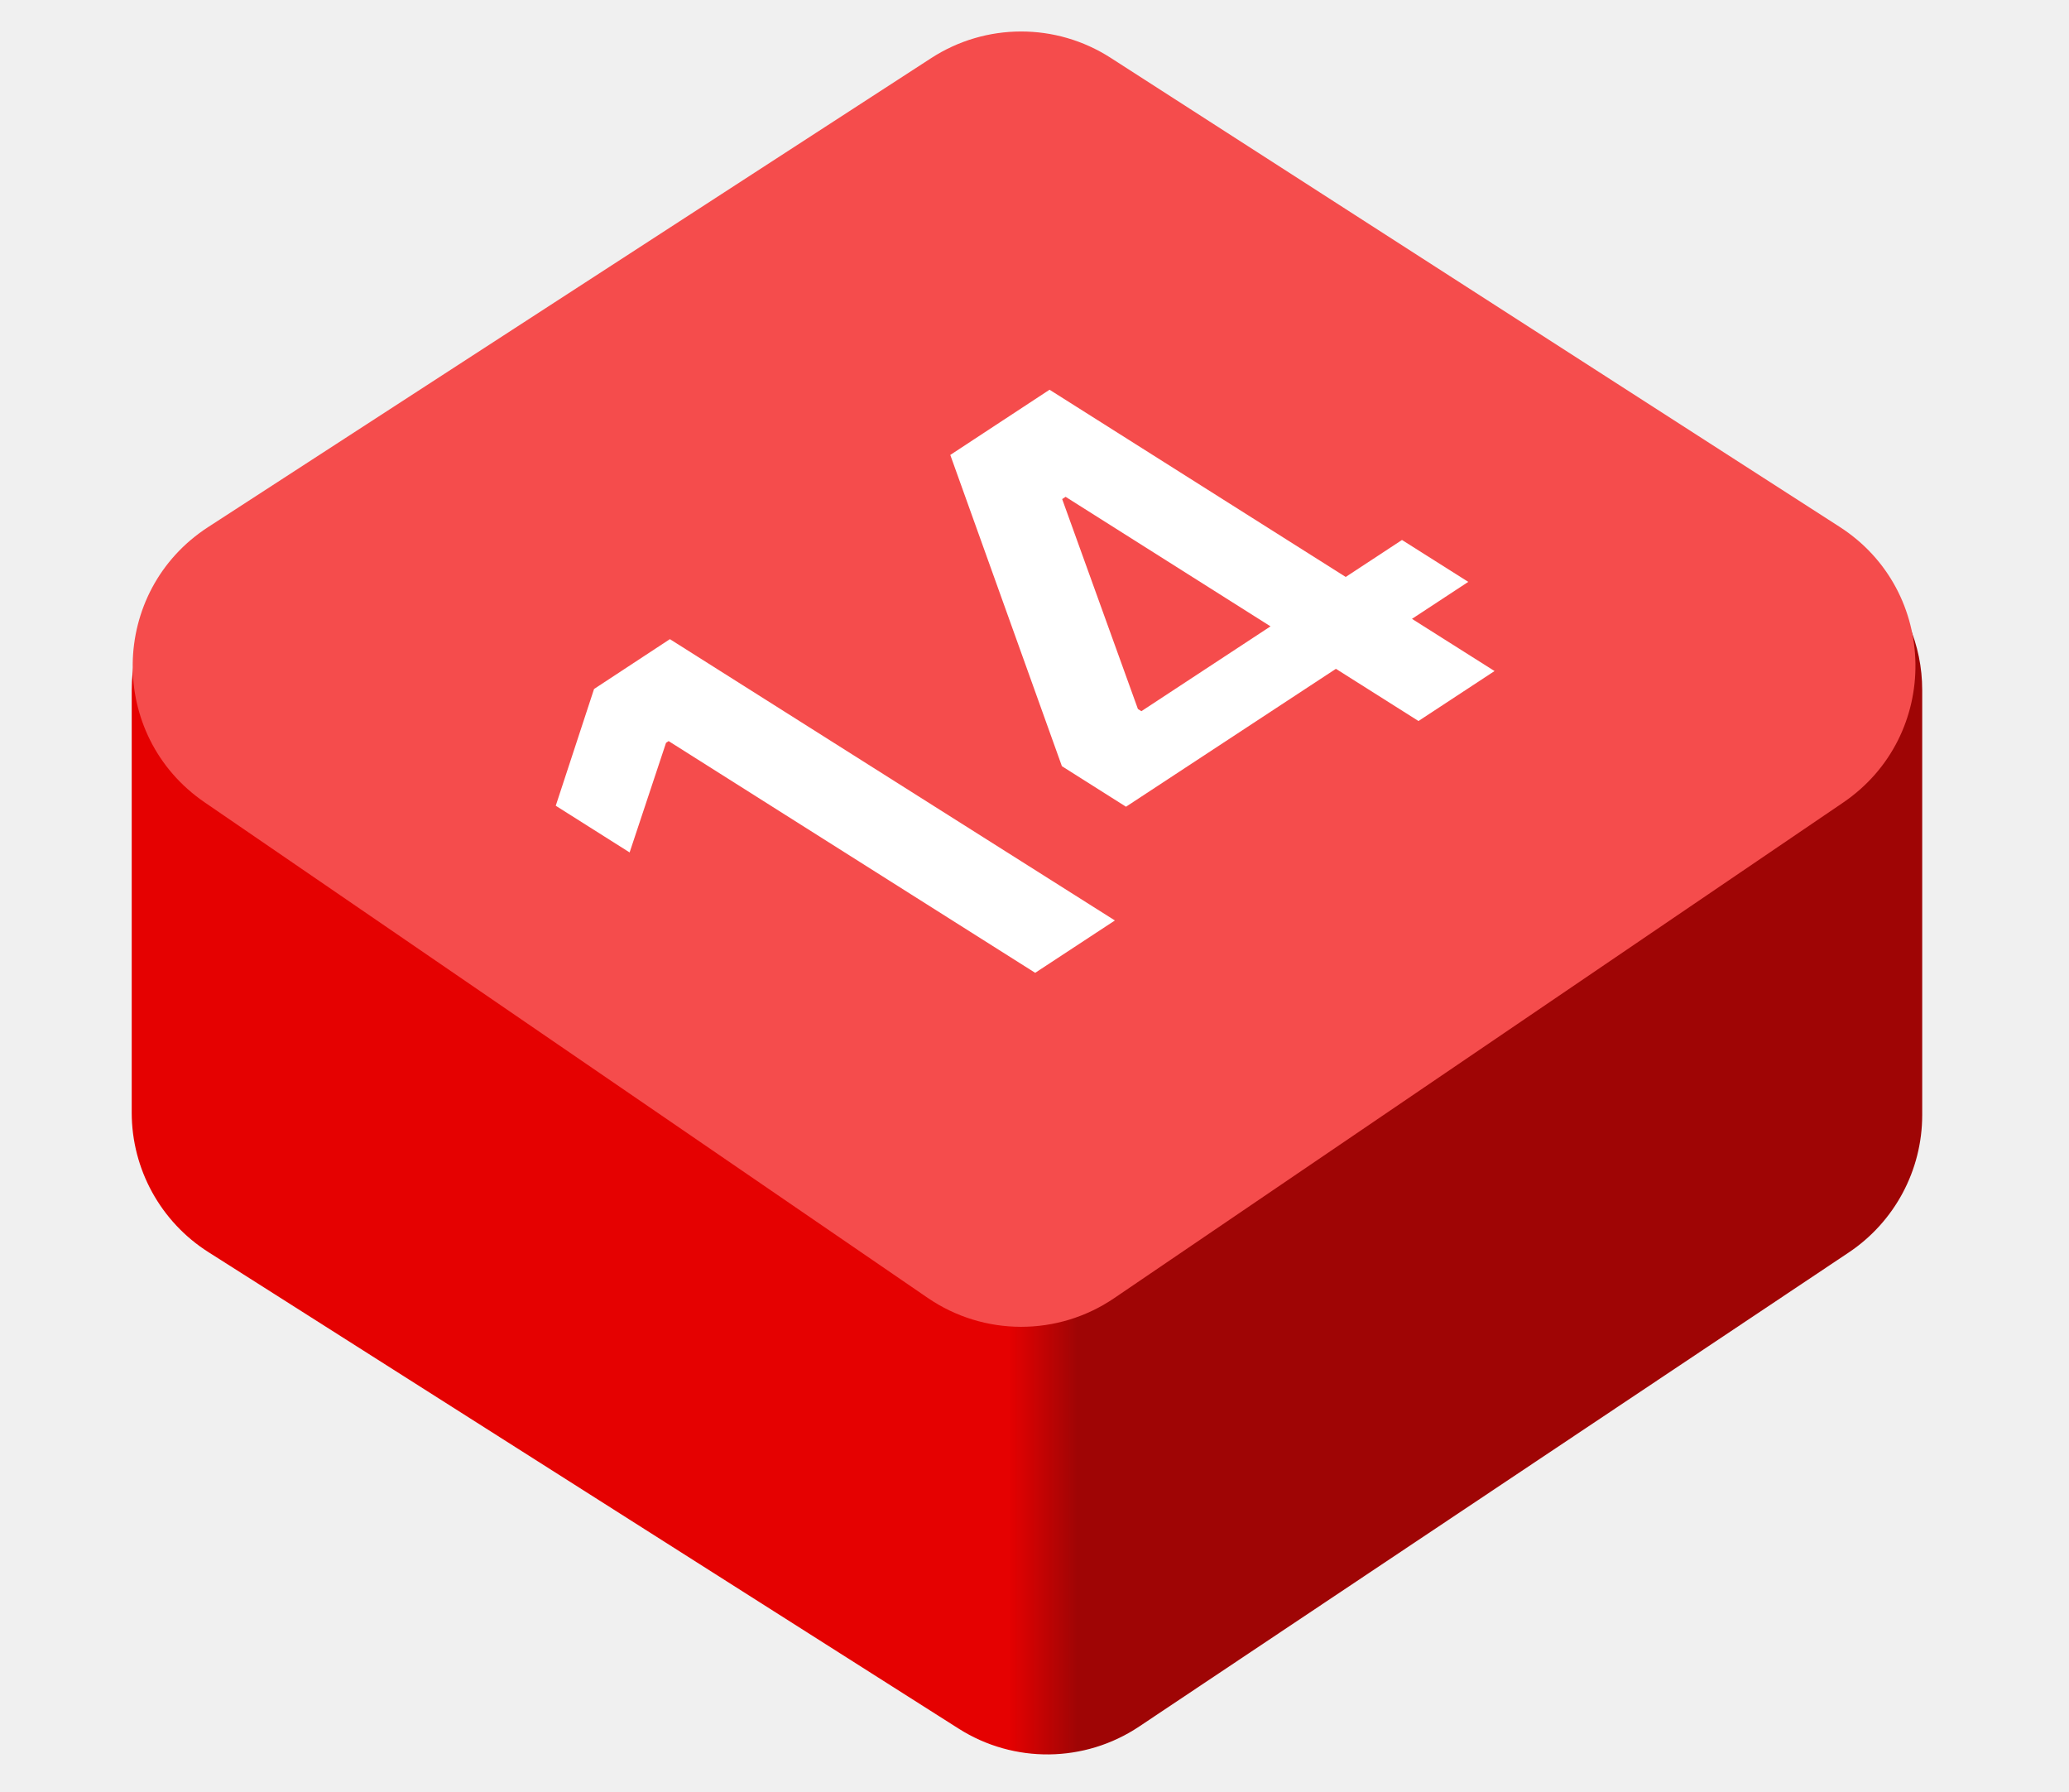
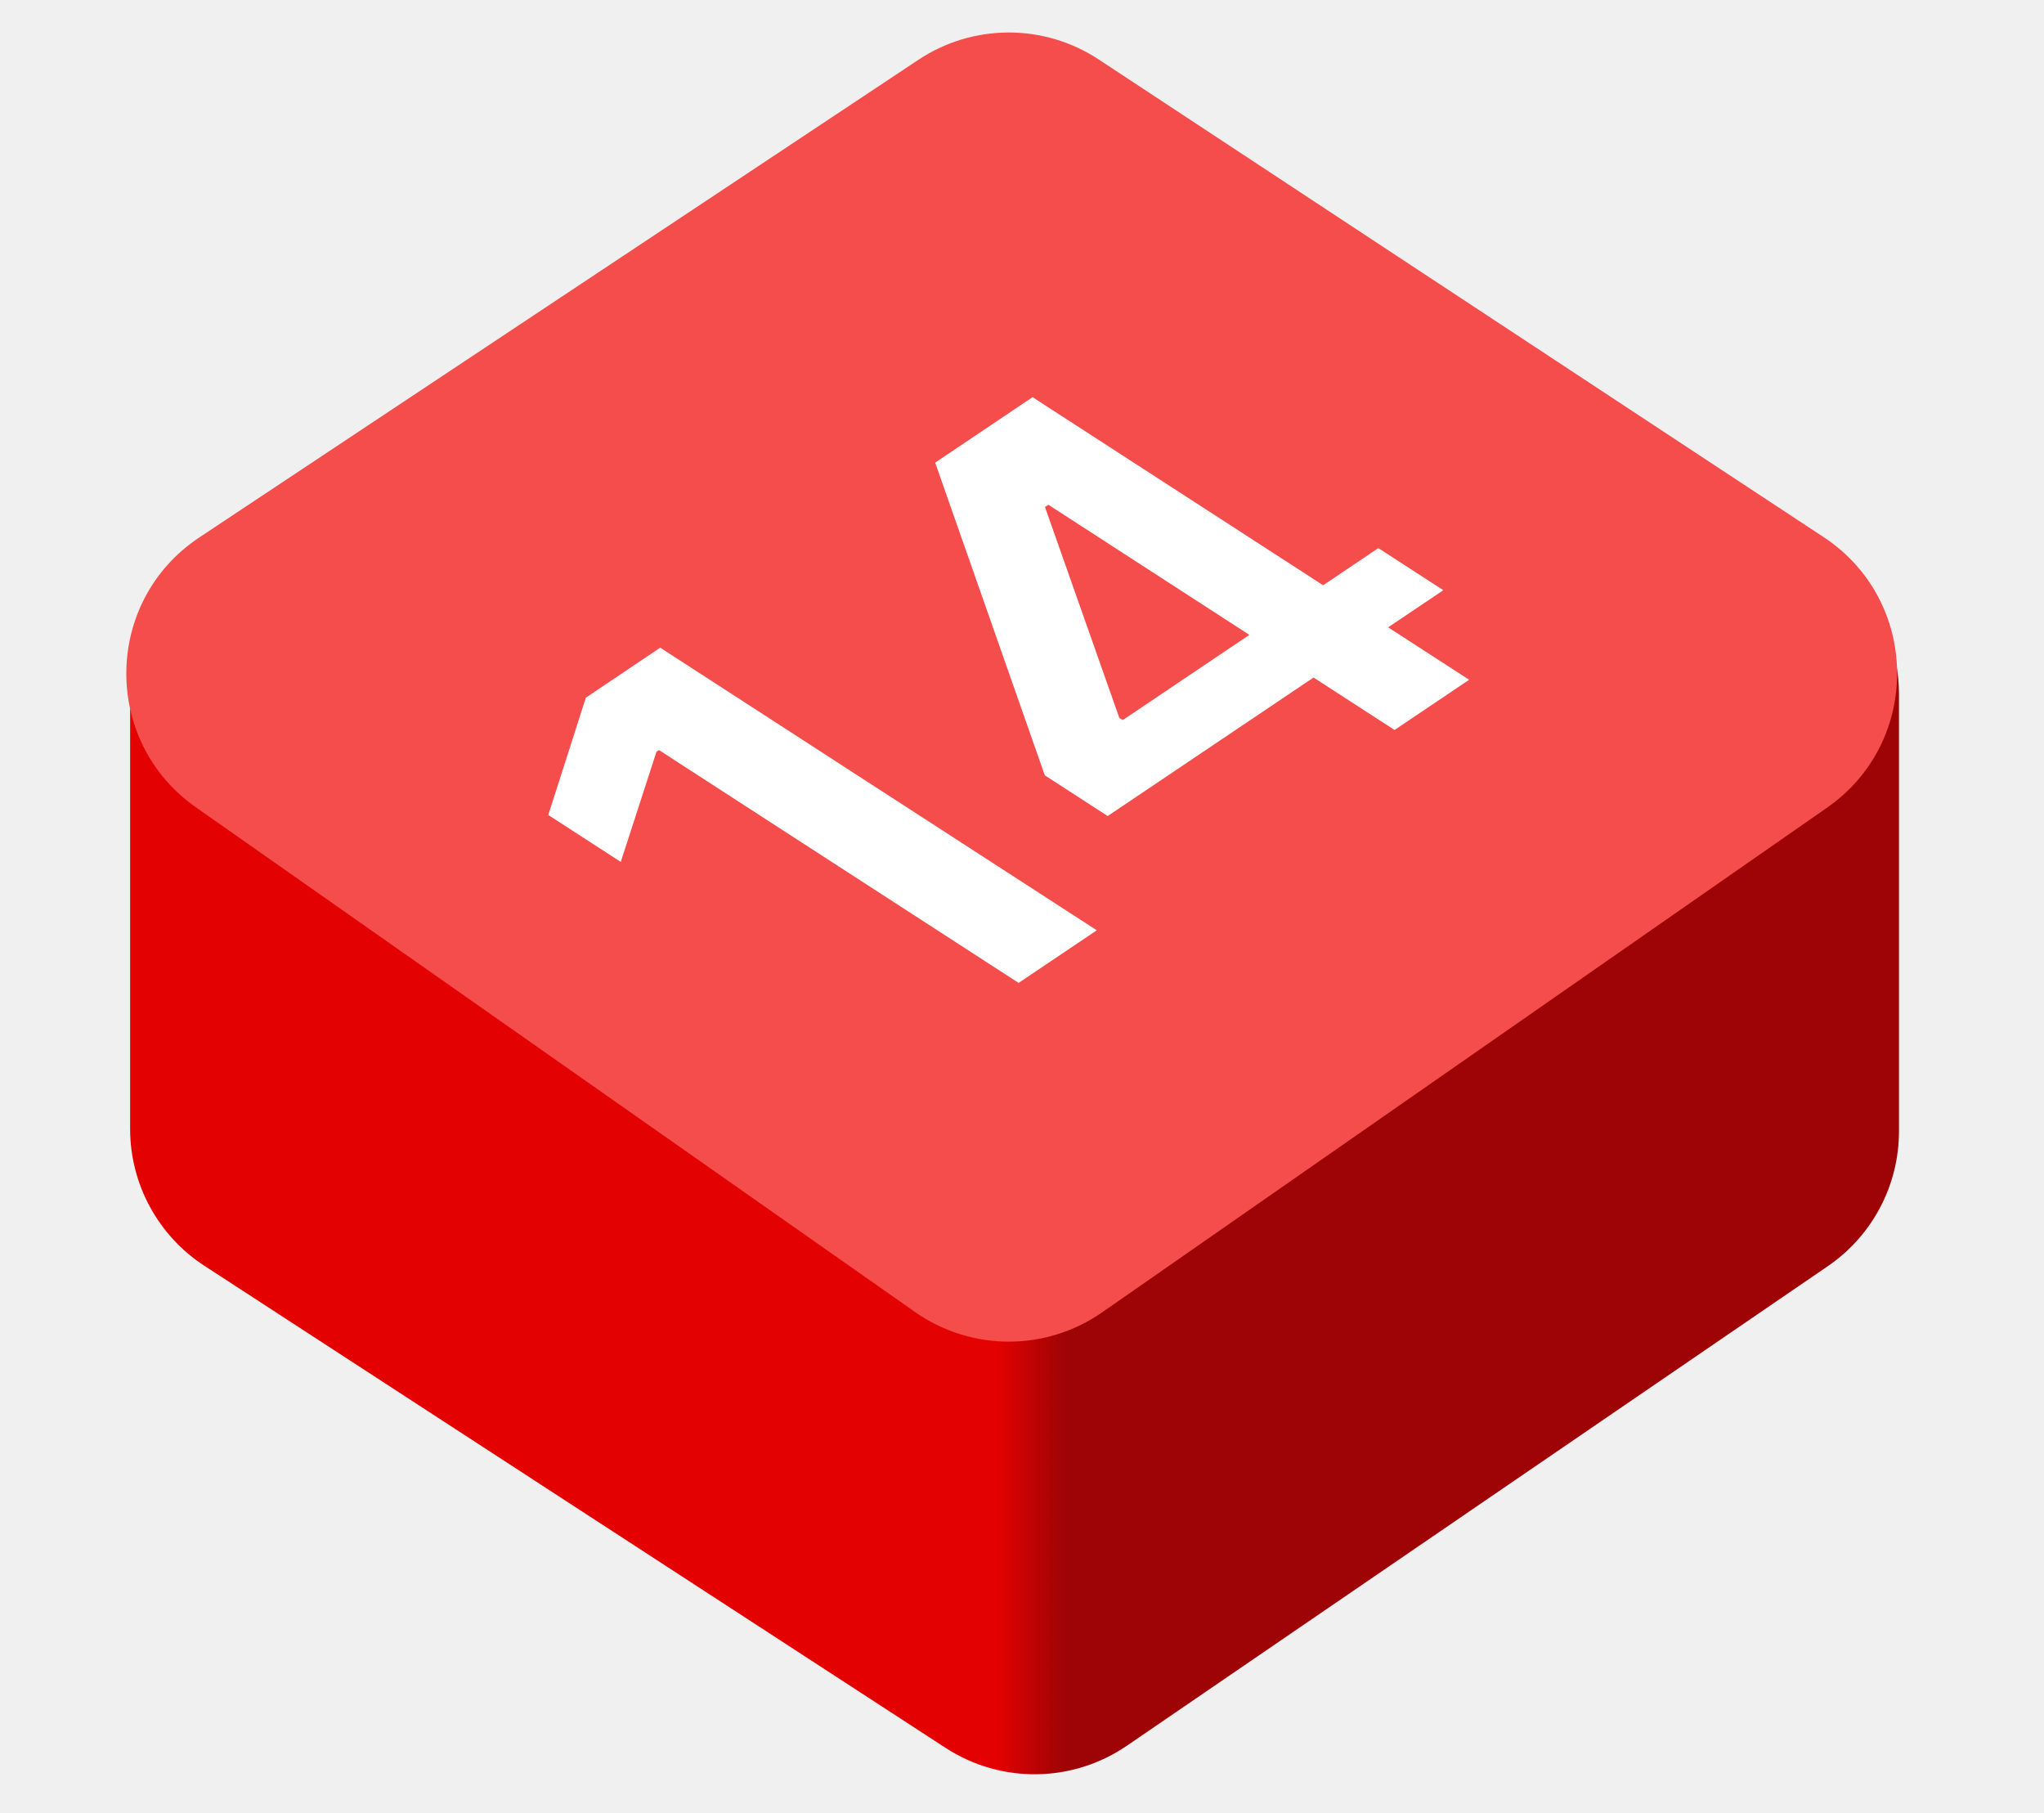
- <svg xmlns="http://www.w3.org/2000/svg" width="97" height="84" viewBox="0 0 97 84" fill="none">
-   <path d="M82.367 24.595H13.926C9.645 24.595 6.175 28.065 6.175 32.346V52.152C6.175 54.805 7.531 57.273 9.771 58.695L44.945 81.032C47.536 82.678 50.854 82.639 53.406 80.934L86.672 58.713C88.825 57.275 90.118 54.857 90.118 52.268V32.346C90.118 28.065 86.647 24.595 82.367 24.595Z" fill="url(#paint0_linear_90_3529)" />
-   <path d="M9.754 24.71L43.657 2.724C46.213 1.066 49.505 1.06 52.068 2.709L86.244 24.695C90.916 27.701 91.002 34.501 86.408 37.624L52.232 60.855C49.593 62.649 46.125 62.642 43.493 60.839L9.59 37.608C5.028 34.481 5.114 27.72 9.754 24.71Z" fill="#F54C4C" />
-   <path d="M31.406 29.961L52.269 43.148L48.532 45.602L31.347 34.74L31.226 34.819L29.518 39.959L26.055 37.77L27.851 32.297L31.406 29.961ZM52.79 37.816L49.785 35.916L44.552 21.326L47.029 19.698L51.308 22.403L49.797 23.395L53.348 33.235L53.511 33.338L65.729 25.312L68.836 27.276L52.79 37.816ZM66.502 33.798L61.714 30.772L60.41 29.895L45.68 20.585L49.205 18.269L70.068 31.456L66.502 33.798Z" fill="white" />
+ <svg xmlns="http://www.w3.org/2000/svg" width="97" height="86" viewBox="0 0 97 86" fill="none">
+   <path d="M82.367 25.185H13.926C9.645 25.185 6.175 28.655 6.175 32.936V53.559C6.175 56.182 7.501 58.627 9.7 60.057L44.873 82.929C47.498 84.636 50.891 84.596 53.475 82.829L86.743 60.073C88.855 58.629 90.118 56.235 90.118 53.676V32.936C90.118 28.655 86.647 25.185 82.367 25.185Z" fill="url(#paint0_linear_91_5719)" />
+   <path d="M9.458 25.5L43.586 2.836C46.176 1.116 49.542 1.11 52.138 2.82L86.543 25.485C91.121 28.501 91.206 35.187 86.707 38.319L52.303 62.266C49.633 64.124 46.086 64.118 43.423 62.249L9.294 38.302C4.826 35.167 4.911 28.519 9.458 25.5Z" fill="#F54C4C" />
+   <path d="M31.33 30.729L52.05 44.139L48.34 46.635L31.273 35.588L31.153 35.669L29.459 40.894L26.019 38.668L27.801 33.103L31.33 30.729ZM52.566 38.718L49.582 36.786L44.38 21.95L46.84 20.296L51.09 23.046L49.59 24.055L53.118 34.06L53.28 34.165L65.41 26.006L68.496 28.003L52.566 38.718ZM66.18 34.635L61.425 31.557L60.13 30.666L45.501 21.197L49 18.843L69.72 32.253L66.18 34.635Z" fill="white" />
  <defs>
-     <linearGradient id="paint0_linear_90_3529" x1="5.789" y1="53.581" x2="90.504" y2="53.581" gradientUnits="userSpaceOnUse">
-       <stop offset="0.49" stop-color="#E50101" />
-       <stop offset="0.528" stop-color="#9F0505" />
+     <linearGradient id="paint0_linear_91_5719" x1="5.789" y1="54.867" x2="90.504" y2="54.867" gradientUnits="userSpaceOnUse">
+       <stop offset="0.49" stop-color="#E40101" />
+       <stop offset="0.528" stop-color="#9E0405" />
    </linearGradient>
  </defs>
</svg>
